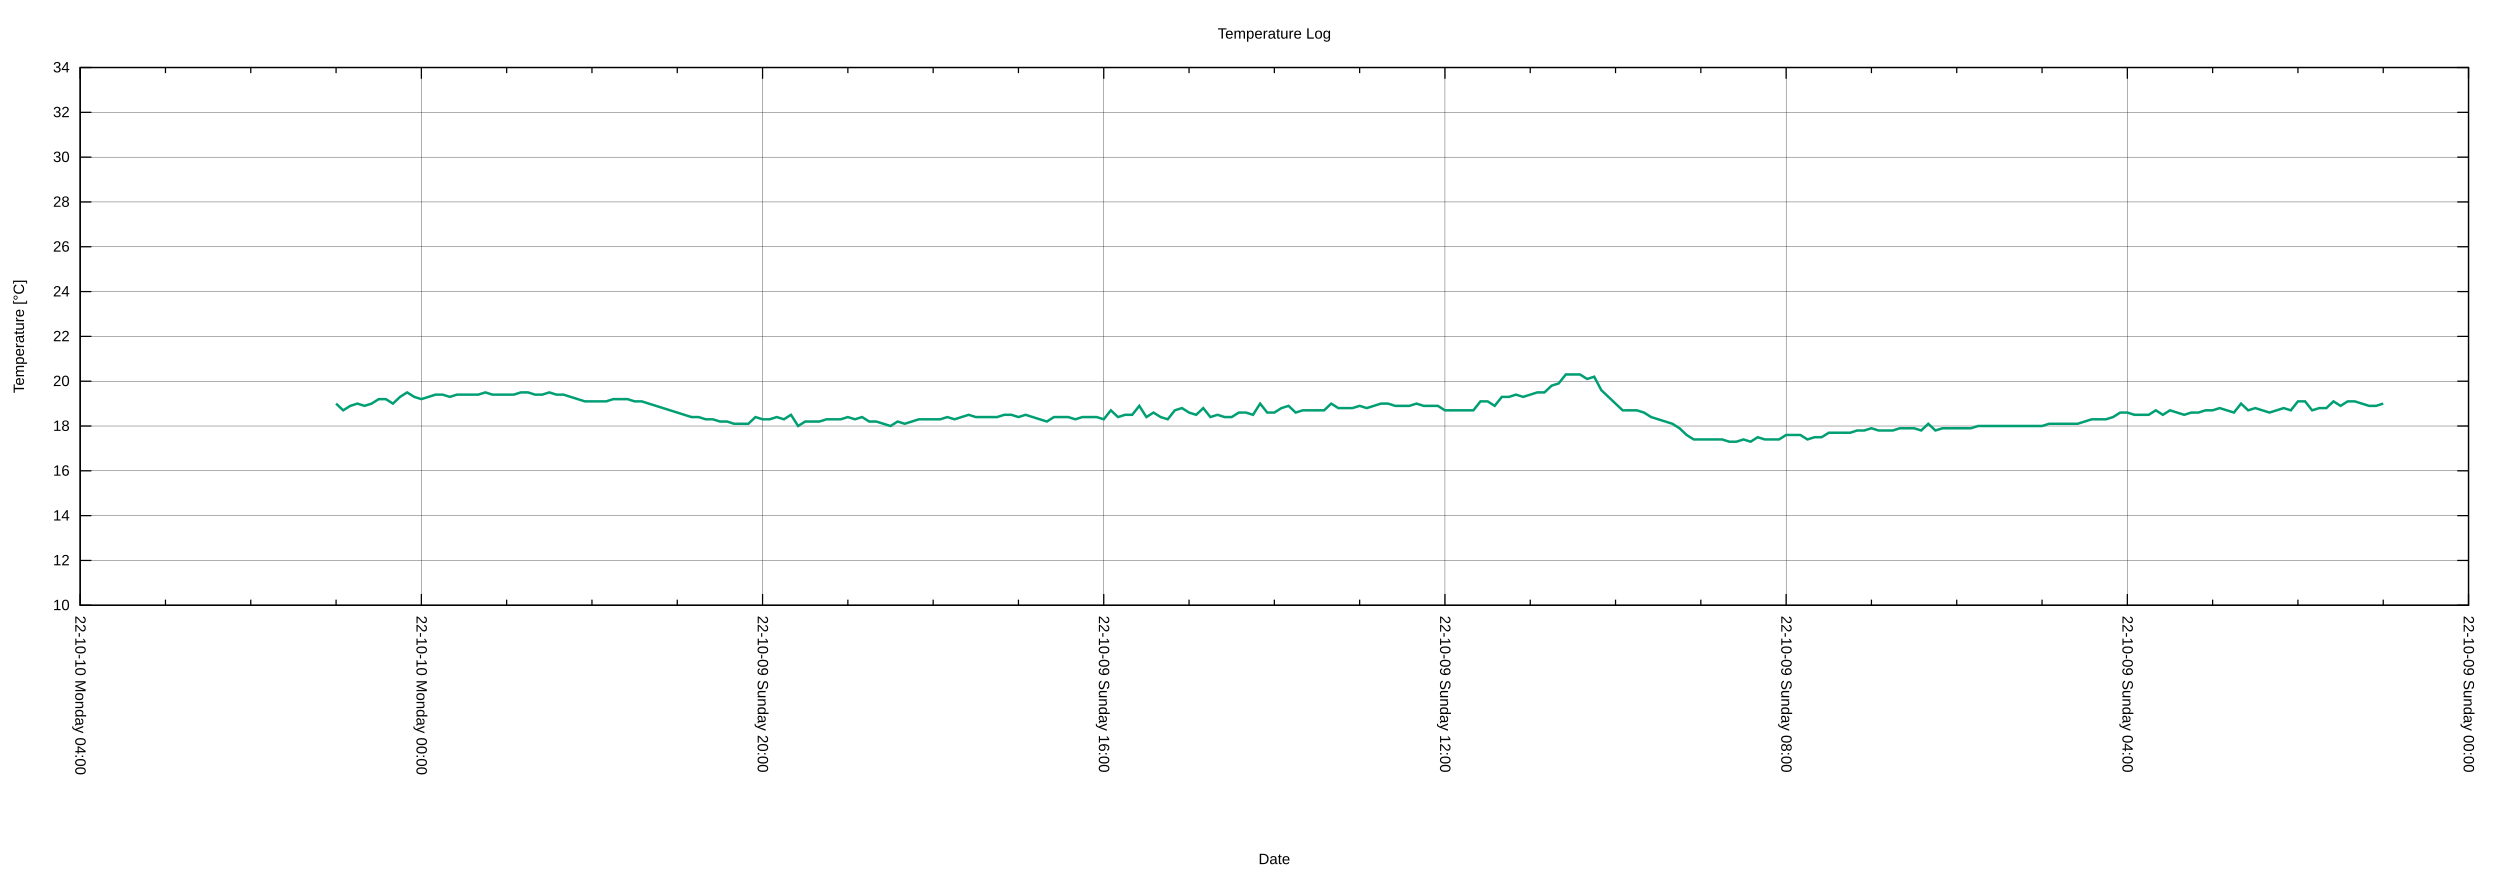
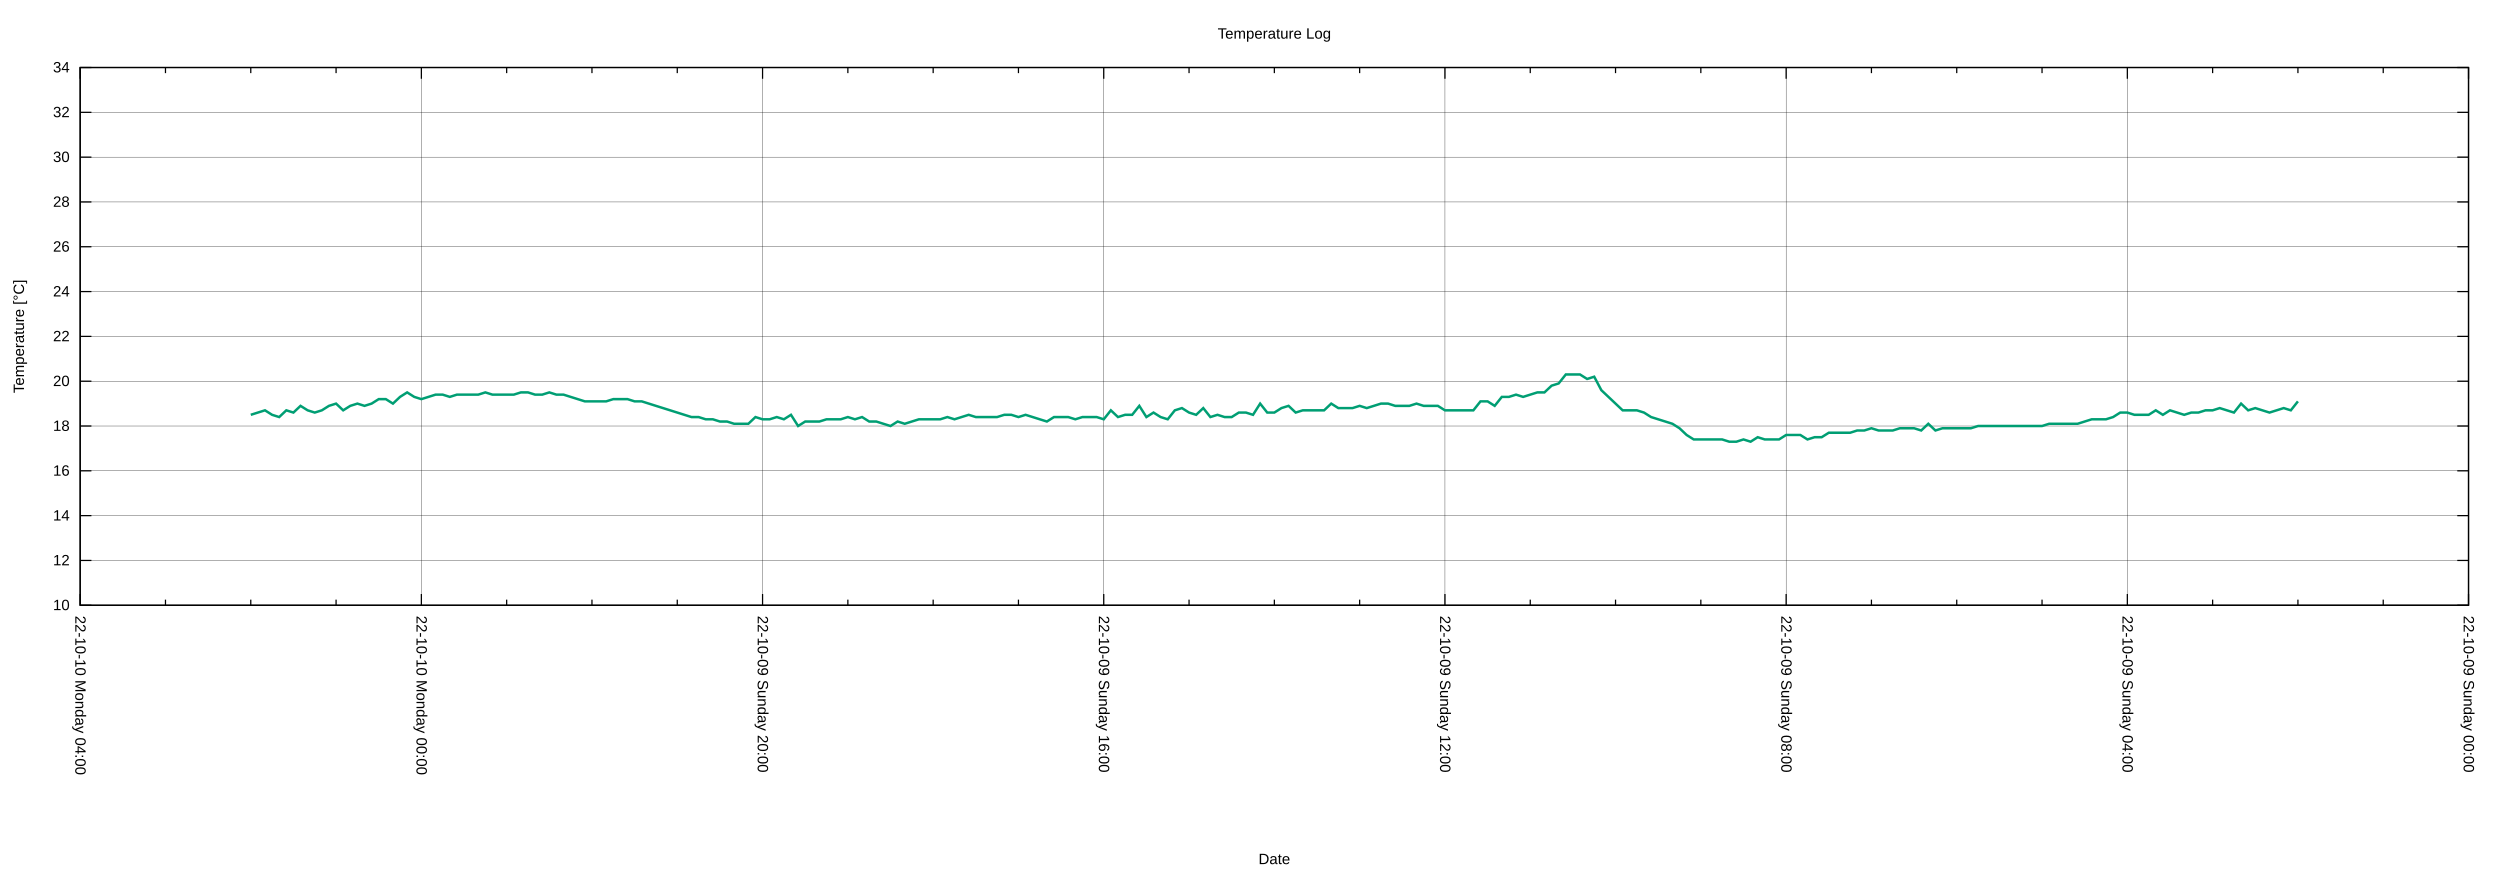
<svg xmlns="http://www.w3.org/2000/svg" xmlns:xlink="http://www.w3.org/1999/xlink" width="2000" height="700" viewBox="0 0 2000 700">
  <g id="gnuplot_canvas">
    <rect x="0" y="0" width="2000" height="700" fill="none" />
    <defs>
      <circle id="gpDot" r="0.5" stroke-width="0.5" stroke="currentColor" />
      <path id="gpPt0" stroke-width="0.222" stroke="currentColor" d="M-1,0 h2 M0,-1 v2" />
      <path id="gpPt1" stroke-width="0.222" stroke="currentColor" d="M-1,-1 L1,1 M1,-1 L-1,1" />
      <path id="gpPt2" stroke-width="0.222" stroke="currentColor" d="M-1,0 L1,0 M0,-1 L0,1 M-1,-1 L1,1 M-1,1 L1,-1" />
      <rect id="gpPt3" stroke-width="0.222" stroke="currentColor" x="-1" y="-1" width="2" height="2" />
      <rect id="gpPt4" stroke-width="0.222" stroke="currentColor" fill="currentColor" x="-1" y="-1" width="2" height="2" />
      <circle id="gpPt5" stroke-width="0.222" stroke="currentColor" cx="0" cy="0" r="1" />
      <use xlink:href="#gpPt5" id="gpPt6" fill="currentColor" stroke="none" />
      <path id="gpPt7" stroke-width="0.222" stroke="currentColor" d="M0,-1.33 L-1.33,0.67 L1.33,0.67 z" />
      <use xlink:href="#gpPt7" id="gpPt8" fill="currentColor" stroke="none" />
      <use xlink:href="#gpPt7" id="gpPt9" stroke="currentColor" transform="rotate(180)" />
      <use xlink:href="#gpPt9" id="gpPt10" fill="currentColor" stroke="none" />
      <use xlink:href="#gpPt3" id="gpPt11" stroke="currentColor" transform="rotate(45)" />
      <use xlink:href="#gpPt11" id="gpPt12" fill="currentColor" stroke="none" />
      <path id="gpPt13" stroke-width="0.222" stroke="currentColor" d="M0,1.330 L1.265,0.411 L0.782,-1.067 L-0.782,-1.076 L-1.265,0.411 z" />
      <use xlink:href="#gpPt13" id="gpPt14" fill="currentColor" stroke="none" />
      <filter id="textbox" filterUnits="objectBoundingBox" x="0" y="0" height="1" width="1">
        <feFlood flood-color="white" flood-opacity="1" result="bgnd" />
        <feComposite in="SourceGraphic" in2="bgnd" operator="atop" />
      </filter>
      <filter id="greybox" filterUnits="objectBoundingBox" x="0" y="0" height="1" width="1">
        <feFlood flood-color="lightgrey" flood-opacity="1" result="grey" />
        <feComposite in="SourceGraphic" in2="grey" operator="atop" />
      </filter>
    </defs>
    <g fill="none" color="white" stroke="currentColor" stroke-width="1.00" stroke-linecap="butt" stroke-linejoin="miter">
</g>
    <g fill="none" color="black" stroke="currentColor" stroke-width="1.00" stroke-linecap="butt" stroke-linejoin="miter">
</g>
    <g fill="none" color="black" stroke="black" stroke-width="0.25" stroke-linecap="butt" stroke-linejoin="miter">
</g>
    <g fill="none" color="black" stroke="currentColor" stroke-width="0.25" stroke-linecap="butt" stroke-linejoin="miter">
      <path stroke="black" class="gridline" d="M64.14,484.21 L1974.82,484.21  " />
    </g>
    <g fill="none" color="black" stroke="black" stroke-width="1.00" stroke-linecap="butt" stroke-linejoin="miter">
</g>
    <g fill="none" color="black" stroke="currentColor" stroke-width="1.00" stroke-linecap="butt" stroke-linejoin="miter">
      <path stroke="black" d="M64.14,484.21 L73.14,484.21 M1974.82,484.21 L1965.82,484.21  " />
      <g transform="translate(55.75,488.11)" stroke="none" fill="black" font-family="Arial" font-size="12.00" text-anchor="end">
        <text>
          <tspan font-family="Arial"> 10</tspan>
        </text>
      </g>
    </g>
    <g fill="none" color="black" stroke="currentColor" stroke-width="1.00" stroke-linecap="butt" stroke-linejoin="miter">
</g>
    <g fill="none" color="black" stroke="black" stroke-width="0.25" stroke-linecap="butt" stroke-linejoin="miter">
</g>
    <g fill="none" color="black" stroke="currentColor" stroke-width="0.25" stroke-linecap="butt" stroke-linejoin="miter">
      <path stroke="black" class="gridline" d="M64.14,448.36 L1974.82,448.36  " />
    </g>
    <g fill="none" color="black" stroke="black" stroke-width="1.00" stroke-linecap="butt" stroke-linejoin="miter">
</g>
    <g fill="none" color="black" stroke="currentColor" stroke-width="1.00" stroke-linecap="butt" stroke-linejoin="miter">
      <path stroke="black" d="M64.14,448.36 L73.14,448.36 M1974.82,448.36 L1965.82,448.36  " />
      <g transform="translate(55.75,452.26)" stroke="none" fill="black" font-family="Arial" font-size="12.00" text-anchor="end">
        <text>
          <tspan font-family="Arial"> 12</tspan>
        </text>
      </g>
    </g>
    <g fill="none" color="black" stroke="currentColor" stroke-width="1.00" stroke-linecap="butt" stroke-linejoin="miter">
</g>
    <g fill="none" color="black" stroke="black" stroke-width="0.25" stroke-linecap="butt" stroke-linejoin="miter">
</g>
    <g fill="none" color="black" stroke="currentColor" stroke-width="0.25" stroke-linecap="butt" stroke-linejoin="miter">
      <path stroke="black" class="gridline" d="M64.14,412.51 L1974.82,412.51  " />
    </g>
    <g fill="none" color="black" stroke="black" stroke-width="1.00" stroke-linecap="butt" stroke-linejoin="miter">
</g>
    <g fill="none" color="black" stroke="currentColor" stroke-width="1.00" stroke-linecap="butt" stroke-linejoin="miter">
      <path stroke="black" d="M64.14,412.51 L73.14,412.51 M1974.82,412.51 L1965.82,412.51  " />
      <g transform="translate(55.75,416.41)" stroke="none" fill="black" font-family="Arial" font-size="12.00" text-anchor="end">
        <text>
          <tspan font-family="Arial"> 14</tspan>
        </text>
      </g>
    </g>
    <g fill="none" color="black" stroke="currentColor" stroke-width="1.00" stroke-linecap="butt" stroke-linejoin="miter">
</g>
    <g fill="none" color="black" stroke="black" stroke-width="0.25" stroke-linecap="butt" stroke-linejoin="miter">
</g>
    <g fill="none" color="black" stroke="currentColor" stroke-width="0.25" stroke-linecap="butt" stroke-linejoin="miter">
      <path stroke="black" class="gridline" d="M64.14,376.66 L1974.82,376.66  " />
    </g>
    <g fill="none" color="black" stroke="black" stroke-width="1.00" stroke-linecap="butt" stroke-linejoin="miter">
</g>
    <g fill="none" color="black" stroke="currentColor" stroke-width="1.00" stroke-linecap="butt" stroke-linejoin="miter">
      <path stroke="black" d="M64.14,376.66 L73.14,376.66 M1974.82,376.66 L1965.82,376.66  " />
      <g transform="translate(55.75,380.56)" stroke="none" fill="black" font-family="Arial" font-size="12.00" text-anchor="end">
        <text>
          <tspan font-family="Arial"> 16</tspan>
        </text>
      </g>
    </g>
    <g fill="none" color="black" stroke="currentColor" stroke-width="1.00" stroke-linecap="butt" stroke-linejoin="miter">
</g>
    <g fill="none" color="black" stroke="black" stroke-width="0.25" stroke-linecap="butt" stroke-linejoin="miter">
</g>
    <g fill="none" color="black" stroke="currentColor" stroke-width="0.25" stroke-linecap="butt" stroke-linejoin="miter">
      <path stroke="black" class="gridline" d="M64.14,340.81 L1974.82,340.81  " />
    </g>
    <g fill="none" color="black" stroke="black" stroke-width="1.00" stroke-linecap="butt" stroke-linejoin="miter">
</g>
    <g fill="none" color="black" stroke="currentColor" stroke-width="1.00" stroke-linecap="butt" stroke-linejoin="miter">
      <path stroke="black" d="M64.14,340.81 L73.14,340.81 M1974.82,340.81 L1965.82,340.81  " />
      <g transform="translate(55.75,344.71)" stroke="none" fill="black" font-family="Arial" font-size="12.00" text-anchor="end">
        <text>
          <tspan font-family="Arial"> 18</tspan>
        </text>
      </g>
    </g>
    <g fill="none" color="black" stroke="currentColor" stroke-width="1.00" stroke-linecap="butt" stroke-linejoin="miter">
</g>
    <g fill="none" color="black" stroke="black" stroke-width="0.25" stroke-linecap="butt" stroke-linejoin="miter">
</g>
    <g fill="none" color="black" stroke="currentColor" stroke-width="0.25" stroke-linecap="butt" stroke-linejoin="miter">
      <path stroke="black" class="gridline" d="M64.14,304.96 L1974.82,304.96  " />
    </g>
    <g fill="none" color="black" stroke="black" stroke-width="1.00" stroke-linecap="butt" stroke-linejoin="miter">
</g>
    <g fill="none" color="black" stroke="currentColor" stroke-width="1.00" stroke-linecap="butt" stroke-linejoin="miter">
      <path stroke="black" d="M64.14,304.96 L73.14,304.96 M1974.82,304.96 L1965.82,304.96  " />
      <g transform="translate(55.75,308.86)" stroke="none" fill="black" font-family="Arial" font-size="12.00" text-anchor="end">
        <text>
          <tspan font-family="Arial"> 20</tspan>
        </text>
      </g>
    </g>
    <g fill="none" color="black" stroke="currentColor" stroke-width="1.00" stroke-linecap="butt" stroke-linejoin="miter">
</g>
    <g fill="none" color="black" stroke="black" stroke-width="0.25" stroke-linecap="butt" stroke-linejoin="miter">
</g>
    <g fill="none" color="black" stroke="currentColor" stroke-width="0.25" stroke-linecap="butt" stroke-linejoin="miter">
      <path stroke="black" class="gridline" d="M64.14,269.11 L1974.82,269.11  " />
    </g>
    <g fill="none" color="black" stroke="black" stroke-width="1.00" stroke-linecap="butt" stroke-linejoin="miter">
</g>
    <g fill="none" color="black" stroke="currentColor" stroke-width="1.00" stroke-linecap="butt" stroke-linejoin="miter">
      <path stroke="black" d="M64.14,269.11 L73.14,269.11 M1974.82,269.11 L1965.82,269.11  " />
      <g transform="translate(55.75,273.01)" stroke="none" fill="black" font-family="Arial" font-size="12.00" text-anchor="end">
        <text>
          <tspan font-family="Arial"> 22</tspan>
        </text>
      </g>
    </g>
    <g fill="none" color="black" stroke="currentColor" stroke-width="1.00" stroke-linecap="butt" stroke-linejoin="miter">
</g>
    <g fill="none" color="black" stroke="black" stroke-width="0.25" stroke-linecap="butt" stroke-linejoin="miter">
</g>
    <g fill="none" color="black" stroke="currentColor" stroke-width="0.25" stroke-linecap="butt" stroke-linejoin="miter">
      <path stroke="black" class="gridline" d="M64.14,233.26 L1974.82,233.26  " />
    </g>
    <g fill="none" color="black" stroke="black" stroke-width="1.00" stroke-linecap="butt" stroke-linejoin="miter">
</g>
    <g fill="none" color="black" stroke="currentColor" stroke-width="1.00" stroke-linecap="butt" stroke-linejoin="miter">
      <path stroke="black" d="M64.14,233.26 L73.14,233.26 M1974.82,233.26 L1965.82,233.26  " />
      <g transform="translate(55.75,237.16)" stroke="none" fill="black" font-family="Arial" font-size="12.00" text-anchor="end">
        <text>
          <tspan font-family="Arial"> 24</tspan>
        </text>
      </g>
    </g>
    <g fill="none" color="black" stroke="currentColor" stroke-width="1.00" stroke-linecap="butt" stroke-linejoin="miter">
</g>
    <g fill="none" color="black" stroke="black" stroke-width="0.25" stroke-linecap="butt" stroke-linejoin="miter">
</g>
    <g fill="none" color="black" stroke="currentColor" stroke-width="0.25" stroke-linecap="butt" stroke-linejoin="miter">
      <path stroke="black" class="gridline" d="M64.14,197.41 L1974.82,197.41  " />
    </g>
    <g fill="none" color="black" stroke="black" stroke-width="1.00" stroke-linecap="butt" stroke-linejoin="miter">
</g>
    <g fill="none" color="black" stroke="currentColor" stroke-width="1.00" stroke-linecap="butt" stroke-linejoin="miter">
      <path stroke="black" d="M64.14,197.41 L73.14,197.41 M1974.82,197.41 L1965.82,197.41  " />
      <g transform="translate(55.75,201.31)" stroke="none" fill="black" font-family="Arial" font-size="12.00" text-anchor="end">
        <text>
          <tspan font-family="Arial"> 26</tspan>
        </text>
      </g>
    </g>
    <g fill="none" color="black" stroke="currentColor" stroke-width="1.00" stroke-linecap="butt" stroke-linejoin="miter">
</g>
    <g fill="none" color="black" stroke="black" stroke-width="0.25" stroke-linecap="butt" stroke-linejoin="miter">
</g>
    <g fill="none" color="black" stroke="currentColor" stroke-width="0.25" stroke-linecap="butt" stroke-linejoin="miter">
      <path stroke="black" class="gridline" d="M64.14,161.56 L1974.82,161.56  " />
    </g>
    <g fill="none" color="black" stroke="black" stroke-width="1.00" stroke-linecap="butt" stroke-linejoin="miter">
</g>
    <g fill="none" color="black" stroke="currentColor" stroke-width="1.00" stroke-linecap="butt" stroke-linejoin="miter">
      <path stroke="black" d="M64.14,161.56 L73.14,161.56 M1974.82,161.56 L1965.82,161.56  " />
      <g transform="translate(55.75,165.46)" stroke="none" fill="black" font-family="Arial" font-size="12.00" text-anchor="end">
        <text>
          <tspan font-family="Arial"> 28</tspan>
        </text>
      </g>
    </g>
    <g fill="none" color="black" stroke="currentColor" stroke-width="1.00" stroke-linecap="butt" stroke-linejoin="miter">
</g>
    <g fill="none" color="black" stroke="black" stroke-width="0.25" stroke-linecap="butt" stroke-linejoin="miter">
</g>
    <g fill="none" color="black" stroke="currentColor" stroke-width="0.25" stroke-linecap="butt" stroke-linejoin="miter">
      <path stroke="black" class="gridline" d="M64.14,125.71 L1974.82,125.71  " />
    </g>
    <g fill="none" color="black" stroke="black" stroke-width="1.00" stroke-linecap="butt" stroke-linejoin="miter">
</g>
    <g fill="none" color="black" stroke="currentColor" stroke-width="1.00" stroke-linecap="butt" stroke-linejoin="miter">
      <path stroke="black" d="M64.14,125.71 L73.14,125.71 M1974.82,125.71 L1965.82,125.71  " />
      <g transform="translate(55.75,129.61)" stroke="none" fill="black" font-family="Arial" font-size="12.00" text-anchor="end">
        <text>
          <tspan font-family="Arial"> 30</tspan>
        </text>
      </g>
    </g>
    <g fill="none" color="black" stroke="currentColor" stroke-width="1.00" stroke-linecap="butt" stroke-linejoin="miter">
</g>
    <g fill="none" color="black" stroke="black" stroke-width="0.25" stroke-linecap="butt" stroke-linejoin="miter">
</g>
    <g fill="none" color="black" stroke="currentColor" stroke-width="0.25" stroke-linecap="butt" stroke-linejoin="miter">
      <path stroke="black" class="gridline" d="M64.14,89.86 L1974.82,89.86  " />
    </g>
    <g fill="none" color="black" stroke="black" stroke-width="1.00" stroke-linecap="butt" stroke-linejoin="miter">
</g>
    <g fill="none" color="black" stroke="currentColor" stroke-width="1.00" stroke-linecap="butt" stroke-linejoin="miter">
      <path stroke="black" d="M64.14,89.86 L73.14,89.86 M1974.82,89.86 L1965.82,89.86  " />
      <g transform="translate(55.75,93.76)" stroke="none" fill="black" font-family="Arial" font-size="12.00" text-anchor="end">
        <text>
          <tspan font-family="Arial"> 32</tspan>
        </text>
      </g>
    </g>
    <g fill="none" color="black" stroke="currentColor" stroke-width="1.00" stroke-linecap="butt" stroke-linejoin="miter">
</g>
    <g fill="none" color="black" stroke="black" stroke-width="0.25" stroke-linecap="butt" stroke-linejoin="miter">
</g>
    <g fill="none" color="black" stroke="currentColor" stroke-width="0.25" stroke-linecap="butt" stroke-linejoin="miter">
      <path stroke="black" class="gridline" d="M64.14,54.01 L1974.82,54.01  " />
    </g>
    <g fill="none" color="black" stroke="black" stroke-width="1.00" stroke-linecap="butt" stroke-linejoin="miter">
</g>
    <g fill="none" color="black" stroke="currentColor" stroke-width="1.00" stroke-linecap="butt" stroke-linejoin="miter">
      <path stroke="black" d="M64.14,54.01 L73.14,54.01 M1974.82,54.01 L1965.82,54.01  " />
      <g transform="translate(55.75,57.91)" stroke="none" fill="black" font-family="Arial" font-size="12.00" text-anchor="end">
        <text>
          <tspan font-family="Arial"> 34</tspan>
        </text>
      </g>
    </g>
    <g fill="none" color="black" stroke="currentColor" stroke-width="1.00" stroke-linecap="butt" stroke-linejoin="miter">
</g>
    <g fill="none" color="black" stroke="black" stroke-width="0.25" stroke-linecap="butt" stroke-linejoin="miter">
</g>
    <g fill="none" color="black" stroke="currentColor" stroke-width="0.25" stroke-linecap="butt" stroke-linejoin="miter">
      <path stroke="black" class="gridline" d="M1974.82,484.21 L1974.82,54.01  " />
    </g>
    <g fill="none" color="black" stroke="black" stroke-width="1.00" stroke-linecap="butt" stroke-linejoin="miter">
</g>
    <g fill="none" color="black" stroke="currentColor" stroke-width="1.00" stroke-linecap="butt" stroke-linejoin="miter">
      <path stroke="black" d="M1974.82,484.21 L1974.82,475.21 M1974.82,54.01 L1974.82,63.01  " />
      <g transform="translate(1970.92,492.60) rotate(90)" stroke="none" fill="black" font-family="Arial" font-size="12.00" text-anchor="start">
        <text>
          <tspan font-family="Arial">22-10-09 Sunday 00:00</tspan>
        </text>
      </g>
    </g>
    <g fill="none" color="black" stroke="currentColor" stroke-width="1.00" stroke-linecap="butt" stroke-linejoin="miter">
      <path stroke="black" d="M1906.58,484.21 L1906.58,479.71 M1906.58,54.01 L1906.58,58.51 M1838.34,484.21 L1838.34,479.71 M1838.34,54.01 L1838.34,58.51   M1770.10,484.21 L1770.10,479.71 M1770.10,54.01 L1770.10,58.51  " />
    </g>
    <g fill="none" color="black" stroke="black" stroke-width="0.25" stroke-linecap="butt" stroke-linejoin="miter">
</g>
    <g fill="none" color="black" stroke="currentColor" stroke-width="0.25" stroke-linecap="butt" stroke-linejoin="miter">
      <path stroke="black" class="gridline" d="M1701.87,484.21 L1701.87,54.01  " />
    </g>
    <g fill="none" color="black" stroke="black" stroke-width="1.00" stroke-linecap="butt" stroke-linejoin="miter">
</g>
    <g fill="none" color="black" stroke="currentColor" stroke-width="1.00" stroke-linecap="butt" stroke-linejoin="miter">
      <path stroke="black" d="M1701.87,484.21 L1701.87,475.21 M1701.87,54.01 L1701.87,63.01  " />
      <g transform="translate(1697.97,492.60) rotate(90)" stroke="none" fill="black" font-family="Arial" font-size="12.00" text-anchor="start">
        <text>
          <tspan font-family="Arial">22-10-09 Sunday 04:00</tspan>
        </text>
      </g>
    </g>
    <g fill="none" color="black" stroke="currentColor" stroke-width="1.00" stroke-linecap="butt" stroke-linejoin="miter">
      <path stroke="black" d="M1633.63,484.21 L1633.63,479.71 M1633.63,54.01 L1633.63,58.51 M1565.39,484.21 L1565.39,479.71 M1565.39,54.01 L1565.39,58.51   M1497.15,484.21 L1497.15,479.71 M1497.15,54.01 L1497.15,58.51  " />
    </g>
    <g fill="none" color="black" stroke="black" stroke-width="0.25" stroke-linecap="butt" stroke-linejoin="miter">
</g>
    <g fill="none" color="black" stroke="currentColor" stroke-width="0.25" stroke-linecap="butt" stroke-linejoin="miter">
      <path stroke="black" class="gridline" d="M1428.91,484.21 L1428.91,54.01  " />
    </g>
    <g fill="none" color="black" stroke="black" stroke-width="1.00" stroke-linecap="butt" stroke-linejoin="miter">
</g>
    <g fill="none" color="black" stroke="currentColor" stroke-width="1.00" stroke-linecap="butt" stroke-linejoin="miter">
      <path stroke="black" d="M1428.91,484.21 L1428.91,475.21 M1428.91,54.01 L1428.91,63.01  " />
      <g transform="translate(1425.01,492.60) rotate(90)" stroke="none" fill="black" font-family="Arial" font-size="12.00" text-anchor="start">
        <text>
          <tspan font-family="Arial">22-10-09 Sunday 08:00</tspan>
        </text>
      </g>
    </g>
    <g fill="none" color="black" stroke="currentColor" stroke-width="1.00" stroke-linecap="butt" stroke-linejoin="miter">
      <path stroke="black" d="M1360.67,484.21 L1360.67,479.71 M1360.67,54.01 L1360.67,58.51 M1292.43,484.21 L1292.43,479.71 M1292.43,54.01 L1292.43,58.51   M1224.20,484.21 L1224.20,479.71 M1224.20,54.01 L1224.20,58.51  " />
    </g>
    <g fill="none" color="black" stroke="black" stroke-width="0.25" stroke-linecap="butt" stroke-linejoin="miter">
</g>
    <g fill="none" color="black" stroke="currentColor" stroke-width="0.25" stroke-linecap="butt" stroke-linejoin="miter">
      <path stroke="black" class="gridline" d="M1155.96,484.21 L1155.96,54.01  " />
    </g>
    <g fill="none" color="black" stroke="black" stroke-width="1.00" stroke-linecap="butt" stroke-linejoin="miter">
</g>
    <g fill="none" color="black" stroke="currentColor" stroke-width="1.00" stroke-linecap="butt" stroke-linejoin="miter">
      <path stroke="black" d="M1155.96,484.21 L1155.96,475.21 M1155.96,54.01 L1155.96,63.01  " />
      <g transform="translate(1152.06,492.60) rotate(90)" stroke="none" fill="black" font-family="Arial" font-size="12.00" text-anchor="start">
        <text>
          <tspan font-family="Arial">22-10-09 Sunday 12:00</tspan>
        </text>
      </g>
    </g>
    <g fill="none" color="black" stroke="currentColor" stroke-width="1.00" stroke-linecap="butt" stroke-linejoin="miter">
      <path stroke="black" d="M1087.72,484.21 L1087.72,479.71 M1087.72,54.01 L1087.72,58.51 M1019.48,484.21 L1019.48,479.71 M1019.48,54.01 L1019.48,58.51   M951.24,484.21 L951.24,479.71 M951.24,54.01 L951.24,58.51  " />
    </g>
    <g fill="none" color="black" stroke="black" stroke-width="0.25" stroke-linecap="butt" stroke-linejoin="miter">
</g>
    <g fill="none" color="black" stroke="currentColor" stroke-width="0.25" stroke-linecap="butt" stroke-linejoin="miter">
      <path stroke="black" class="gridline" d="M883.00,484.21 L883.00,54.01  " />
    </g>
    <g fill="none" color="black" stroke="black" stroke-width="1.00" stroke-linecap="butt" stroke-linejoin="miter">
</g>
    <g fill="none" color="black" stroke="currentColor" stroke-width="1.00" stroke-linecap="butt" stroke-linejoin="miter">
      <path stroke="black" d="M883.00,484.21 L883.00,475.21 M883.00,54.01 L883.00,63.01  " />
      <g transform="translate(879.10,492.60) rotate(90)" stroke="none" fill="black" font-family="Arial" font-size="12.00" text-anchor="start">
        <text>
          <tspan font-family="Arial">22-10-09 Sunday 16:00</tspan>
        </text>
      </g>
    </g>
    <g fill="none" color="black" stroke="currentColor" stroke-width="1.00" stroke-linecap="butt" stroke-linejoin="miter">
      <path stroke="black" d="M814.76,484.21 L814.76,479.71 M814.76,54.01 L814.76,58.51 M746.53,484.21 L746.53,479.71 M746.53,54.01 L746.53,58.51   M678.29,484.21 L678.29,479.71 M678.29,54.01 L678.29,58.51  " />
    </g>
    <g fill="none" color="black" stroke="black" stroke-width="0.25" stroke-linecap="butt" stroke-linejoin="miter">
</g>
    <g fill="none" color="black" stroke="currentColor" stroke-width="0.25" stroke-linecap="butt" stroke-linejoin="miter">
      <path stroke="black" class="gridline" d="M610.05,484.21 L610.05,54.01  " />
    </g>
    <g fill="none" color="black" stroke="black" stroke-width="1.00" stroke-linecap="butt" stroke-linejoin="miter">
</g>
    <g fill="none" color="black" stroke="currentColor" stroke-width="1.00" stroke-linecap="butt" stroke-linejoin="miter">
      <path stroke="black" d="M610.05,484.21 L610.05,475.21 M610.05,54.01 L610.05,63.01  " />
      <g transform="translate(606.15,492.60) rotate(90)" stroke="none" fill="black" font-family="Arial" font-size="12.00" text-anchor="start">
        <text>
          <tspan font-family="Arial">22-10-09 Sunday 20:00</tspan>
        </text>
      </g>
    </g>
    <g fill="none" color="black" stroke="currentColor" stroke-width="1.00" stroke-linecap="butt" stroke-linejoin="miter">
      <path stroke="black" d="M541.81,484.21 L541.81,479.71 M541.81,54.01 L541.81,58.51 M473.57,484.21 L473.57,479.71 M473.57,54.01 L473.57,58.51   M405.33,484.21 L405.33,479.71 M405.33,54.01 L405.33,58.51  " />
    </g>
    <g fill="none" color="black" stroke="black" stroke-width="0.25" stroke-linecap="butt" stroke-linejoin="miter">
</g>
    <g fill="none" color="black" stroke="currentColor" stroke-width="0.25" stroke-linecap="butt" stroke-linejoin="miter">
      <path stroke="black" class="gridline" d="M337.09,484.21 L337.09,54.01  " />
    </g>
    <g fill="none" color="black" stroke="black" stroke-width="1.00" stroke-linecap="butt" stroke-linejoin="miter">
</g>
    <g fill="none" color="black" stroke="currentColor" stroke-width="1.00" stroke-linecap="butt" stroke-linejoin="miter">
      <path stroke="black" d="M337.09,484.21 L337.09,475.21 M337.09,54.01 L337.09,63.01  " />
      <g transform="translate(333.19,492.60) rotate(90)" stroke="none" fill="black" font-family="Arial" font-size="12.00" text-anchor="start">
        <text>
          <tspan font-family="Arial">22-10-10 Monday 00:00</tspan>
        </text>
      </g>
    </g>
    <g fill="none" color="black" stroke="currentColor" stroke-width="1.00" stroke-linecap="butt" stroke-linejoin="miter">
      <path stroke="black" d="M268.86,484.21 L268.86,479.71 M268.86,54.01 L268.86,58.51 M200.62,484.21 L200.62,479.71 M200.62,54.01 L200.62,58.51   M132.38,484.21 L132.38,479.71 M132.38,54.01 L132.38,58.51  " />
    </g>
    <g fill="none" color="black" stroke="black" stroke-width="0.25" stroke-linecap="butt" stroke-linejoin="miter">
</g>
    <g fill="none" color="black" stroke="currentColor" stroke-width="0.25" stroke-linecap="butt" stroke-linejoin="miter">
      <path stroke="black" class="gridline" d="M64.14,484.21 L64.14,54.01  " />
    </g>
    <g fill="none" color="black" stroke="black" stroke-width="1.00" stroke-linecap="butt" stroke-linejoin="miter">
</g>
    <g fill="none" color="black" stroke="currentColor" stroke-width="1.00" stroke-linecap="butt" stroke-linejoin="miter">
      <path stroke="black" d="M64.14,484.21 L64.14,475.21 M64.14,54.01 L64.14,63.01  " />
      <g transform="translate(60.24,492.60) rotate(90)" stroke="none" fill="black" font-family="Arial" font-size="12.00" text-anchor="start">
        <text>
          <tspan font-family="Arial">22-10-10 Monday 04:00</tspan>
        </text>
      </g>
    </g>
    <g fill="none" color="black" stroke="currentColor" stroke-width="1.00" stroke-linecap="butt" stroke-linejoin="miter">
</g>
    <g fill="none" color="black" stroke="currentColor" stroke-width="1.00" stroke-linecap="butt" stroke-linejoin="miter">
      <path stroke="black" d="M64.14,54.01 L64.14,484.21 L1974.82,484.21 L1974.82,54.01 L64.14,54.01 Z  " />
    </g>
    <g fill="none" color="black" stroke="currentColor" stroke-width="1.00" stroke-linecap="butt" stroke-linejoin="miter">
      <g transform="translate(19.18,269.11) rotate(270)" stroke="none" fill="black" font-family="Arial" font-size="12.00" text-anchor="middle">
        <text>
          <tspan font-family="Arial">Temperature [°C]</tspan>
        </text>
      </g>
    </g>
    <g fill="none" color="black" stroke="currentColor" stroke-width="1.00" stroke-linecap="butt" stroke-linejoin="miter">
      <g transform="translate(1019.48,691.30)" stroke="none" fill="black" font-family="Arial" font-size="12.00" text-anchor="middle">
        <text>
          <tspan font-family="Arial">Date</tspan>
        </text>
      </g>
    </g>
    <g fill="none" color="black" stroke="currentColor" stroke-width="1.00" stroke-linecap="butt" stroke-linejoin="miter">
</g>
    <g id="gnuplot_plot_1">
      <g fill="none" color="white" stroke="currentColor" stroke-width="2.00" stroke-linecap="butt" stroke-linejoin="miter">
</g>
      <g fill="none" color="black" stroke="currentColor" stroke-width="2.00" stroke-linecap="butt" stroke-linejoin="miter">
-         <path stroke="rgb(  0, 158, 115)" d="M268.86,322.88 L274.54,328.26 L280.23,324.68 L285.92,322.88 L291.60,324.68 L297.29,322.88 L302.98,319.30 L308.66,319.30   L314.35,322.88 L320.03,317.51 L325.72,313.92 L331.41,317.51 L337.09,319.30 L342.78,317.51 L348.47,315.71 L354.15,315.71   L359.84,317.51 L365.53,315.71 L371.21,315.71 L376.90,315.71 L382.59,315.71 L388.27,313.92 L393.96,315.71 L399.65,315.71   L405.33,315.71 L411.02,315.71 L416.71,313.92 L422.39,313.92 L428.08,315.71 L433.77,315.71 L439.45,313.92 L445.14,315.71   L450.83,315.71 L456.51,317.51 L462.20,319.30 L467.88,321.09 L473.57,321.09 L479.26,321.09 L484.94,321.09 L490.63,319.30   L496.32,319.30 L502.00,319.30 L507.69,321.09 L513.38,321.09 L519.06,322.88 L524.75,324.68 L530.44,326.47 L536.12,328.26   L541.81,330.05 L547.50,331.85 L553.18,333.64 L558.87,333.64 L564.56,335.43 L570.24,335.43 L575.93,337.22 L581.62,337.22   L587.30,339.02 L592.99,339.02 L598.68,339.02 L604.36,333.64 L610.05,335.43 L615.74,335.43 L621.42,333.64 L627.11,335.43   L632.79,331.85 L638.48,340.81 L644.17,337.22 L649.85,337.22 L655.54,337.22 L661.23,335.43 L666.91,335.43 L672.60,335.43   L678.29,333.64 L683.97,335.43 L689.66,333.64 L695.35,337.22 L701.03,337.22 L706.72,339.02 L712.41,340.81 L718.09,337.22   L723.78,339.02 L729.47,337.22 L735.15,335.43 L740.84,335.43 L746.53,335.43 L752.21,335.43 L757.90,333.64 L763.59,335.43   L769.27,333.64 L774.96,331.85 L780.65,333.64 L786.33,333.64 L792.02,333.64 L797.70,333.64 L803.39,331.85 L809.08,331.85   L814.76,333.64 L820.45,331.85 L826.14,333.64 L831.82,335.43 L837.51,337.22 L843.20,333.64 L848.88,333.64 L854.57,333.64   L860.26,335.43 L865.94,333.64 L871.63,333.64 L877.32,333.64 L883.00,335.43 L888.69,328.26 L894.38,333.64 L900.06,331.85   L905.75,331.85 L911.44,324.68 L917.12,333.64 L922.81,330.05 L928.50,333.64 L934.18,335.43 L939.87,328.26 L945.55,326.47   L951.24,330.05 L956.93,331.85 L962.61,326.47 L968.30,333.64 L973.99,331.85 L979.67,333.64 L985.36,333.64 L991.05,330.05   L996.73,330.05 L1002.42,331.85 L1008.11,322.88 L1013.79,330.05 L1019.48,330.05 L1025.17,326.47 L1030.85,324.68 L1036.54,330.05   L1042.23,328.26 L1047.91,328.26 L1053.60,328.26 L1059.29,328.26 L1064.97,322.88 L1070.66,326.47 L1076.35,326.47 L1082.03,326.47   L1087.72,324.68 L1093.41,326.47 L1099.09,324.68 L1104.78,322.88 L1110.46,322.88 L1116.15,324.68 L1121.84,324.68 L1127.52,324.68   L1133.21,322.88 L1138.90,324.68 L1144.58,324.68 L1150.27,324.68 L1155.96,328.26 L1161.64,328.26 L1167.33,328.26 L1173.02,328.26   L1178.70,328.26 L1184.39,321.09 L1190.08,321.09 L1195.76,324.68 L1201.45,317.51 L1207.14,317.51 L1212.82,315.71 L1218.51,317.51   L1224.20,315.71 L1229.88,313.92 L1235.57,313.92 L1241.26,308.54 L1246.94,306.75 L1252.63,299.58 L1258.32,299.58 L1264.00,299.58   L1269.69,303.17 L1275.37,301.37 L1281.06,312.13 L1286.75,317.51 L1292.43,322.88 L1298.12,328.26 L1303.81,328.26 L1309.49,328.26   L1315.18,330.05 L1320.87,333.64 L1326.55,335.43 L1332.24,337.22 L1337.93,339.02 L1343.61,342.60 L1349.30,347.98 L1354.99,351.56   L1360.67,351.56 L1366.36,351.56 L1372.05,351.56 L1377.73,351.56 L1383.42,353.36 L1389.11,353.36 L1394.79,351.56 L1400.48,353.36   L1406.17,349.77 L1411.85,351.56 L1417.54,351.56 L1423.22,351.56 L1428.91,347.98 L1434.60,347.98 L1440.28,347.98 L1445.97,351.56   L1451.66,349.77 L1457.34,349.77 L1463.03,346.19 L1468.72,346.19 L1474.40,346.19 L1480.09,346.19 L1485.78,344.39 L1491.46,344.39   L1497.15,342.60 L1502.84,344.39 L1508.52,344.39 L1514.21,344.39 L1519.90,342.60 L1525.58,342.60 L1531.27,342.60 L1536.96,344.39   L1542.64,339.02 L1548.33,344.39 L1554.02,342.60 L1559.70,342.60 L1565.39,342.60 L1571.08,342.60 L1576.76,342.60 L1582.45,340.81   L1588.13,340.81 L1593.82,340.81 L1599.51,340.81 L1605.19,340.81 L1610.88,340.81 L1616.57,340.81 L1622.25,340.81 L1627.94,340.81   L1633.63,340.81 L1639.31,339.02 L1645.00,339.02 L1650.69,339.02 L1656.37,339.02 L1662.06,339.02 L1667.75,337.22 L1673.43,335.43   L1679.12,335.43 L1684.81,335.43 L1690.49,333.64 L1696.18,330.05 L1701.87,330.05 L1707.55,331.85 L1713.24,331.85 L1718.93,331.85   L1724.61,328.26 L1730.30,331.85 L1735.99,328.26 L1741.67,330.05 L1747.36,331.85 L1753.04,330.05 L1758.73,330.05 L1764.42,328.26   L1770.10,328.26 L1775.79,326.47 L1781.48,328.26 L1787.16,330.05 L1792.85,322.88 L1798.54,328.26 L1804.22,326.47 L1809.91,328.26   L1815.60,330.05 L1821.28,328.26 L1826.97,326.47 L1832.66,328.26 L1838.34,321.09 L1844.03,321.09 L1849.72,328.26 L1855.40,326.47   L1861.09,326.47 L1866.78,321.09 L1872.46,324.68 L1878.15,321.09 L1883.84,321.09 L1889.52,322.88 L1895.21,324.68 L1900.89,324.68   L1906.58,322.88  " />
+         <path stroke="rgb(  0, 158, 115)" d="M200.62,331.85 L206.30,330.05 L211.99,328.26 L217.68,331.85 L223.36,333.64 L229.05,328.26 L234.74,330.05 L240.42,324.68   L246.11,328.26 L251.80,330.05 L257.48,328.26 L263.17,324.68 L268.86,322.88 L274.54,328.26 L280.23,324.68 L285.92,322.88   L291.60,324.68 L297.29,322.88 L302.98,319.30 L308.66,319.30 L314.35,322.88 L320.03,317.51 L325.72,313.92 L331.41,317.51   L337.09,319.30 L342.78,317.51 L348.47,315.71 L354.15,315.71 L359.84,317.51 L365.53,315.71 L371.21,315.71 L376.90,315.71   L382.59,315.71 L388.27,313.92 L393.96,315.71 L399.65,315.71 L405.33,315.71 L411.02,315.71 L416.71,313.92 L422.39,313.92   L428.08,315.71 L433.77,315.71 L439.45,313.92 L445.14,315.71 L450.83,315.71 L456.51,317.51 L462.20,319.30 L467.88,321.09   L473.57,321.09 L479.26,321.09 L484.94,321.09 L490.63,319.30 L496.32,319.30 L502.00,319.30 L507.69,321.09 L513.38,321.09   L519.06,322.88 L524.75,324.68 L530.44,326.47 L536.12,328.26 L541.81,330.05 L547.50,331.85 L553.18,333.64 L558.87,333.64   L564.56,335.43 L570.24,335.43 L575.93,337.22 L581.62,337.22 L587.30,339.02 L592.99,339.02 L598.68,339.02 L604.36,333.64   L610.05,335.43 L615.74,335.43 L621.42,333.64 L627.11,335.43 L632.79,331.85 L638.48,340.81 L644.17,337.22 L649.85,337.22   L655.54,337.22 L661.23,335.43 L666.91,335.43 L672.60,335.43 L678.29,333.64 L683.97,335.43 L689.66,333.64 L695.35,337.22   L701.03,337.22 L706.72,339.02 L712.41,340.81 L718.09,337.22 L723.78,339.02 L729.47,337.22 L735.15,335.43 L740.84,335.43   L746.53,335.43 L752.21,335.43 L757.90,333.64 L763.59,335.43 L769.27,333.64 L774.96,331.85 L780.65,333.64 L786.33,333.64   L792.02,333.64 L797.70,333.64 L803.39,331.85 L809.08,331.85 L814.76,333.64 L820.45,331.85 L826.14,333.64 L831.82,335.43   L837.51,337.22 L843.20,333.64 L848.88,333.64 L854.57,333.64 L860.26,335.43 L865.94,333.64 L871.63,333.64 L877.32,333.64   L883.00,335.43 L888.69,328.26 L894.38,333.64 L900.06,331.85 L905.75,331.85 L911.44,324.68 L917.12,333.64 L922.81,330.05   L928.50,333.64 L934.18,335.43 L939.87,328.26 L945.55,326.47 L951.24,330.05 L956.93,331.85 L962.61,326.47 L968.30,333.64   L973.99,331.85 L979.67,333.64 L985.36,333.64 L991.05,330.05 L996.73,330.05 L1002.42,331.85 L1008.11,322.88 L1013.79,330.05   L1019.48,330.05 L1025.17,326.47 L1030.85,324.68 L1036.54,330.05 L1042.23,328.26 L1047.91,328.26 L1053.60,328.26 L1059.29,328.26   L1064.97,322.88 L1070.66,326.47 L1076.35,326.47 L1082.03,326.47 L1087.72,324.68 L1093.41,326.47 L1099.09,324.68 L1104.78,322.88   L1110.46,322.88 L1116.15,324.68 L1121.84,324.68 L1127.52,324.68 L1133.21,322.88 L1138.90,324.68 L1144.58,324.68 L1150.27,324.68   L1155.96,328.26 L1161.64,328.26 L1167.33,328.26 L1173.02,328.26 L1178.70,328.26 L1184.39,321.09 L1190.08,321.09 L1195.76,324.68   L1201.45,317.51 L1207.14,317.51 L1212.82,315.71 L1218.51,317.51 L1224.20,315.71 L1229.88,313.92 L1235.57,313.92 L1241.26,308.54   L1246.94,306.75 L1252.63,299.58 L1258.32,299.58 L1264.00,299.58 L1269.69,303.17 L1275.37,301.37 L1281.06,312.13 L1286.75,317.51   L1292.43,322.88 L1298.12,328.26 L1303.81,328.26 L1309.49,328.26 L1315.18,330.05 L1320.87,333.64 L1326.55,335.43 L1332.24,337.22   L1337.93,339.02 L1343.61,342.60 L1349.30,347.98 L1354.99,351.56 L1360.67,351.56 L1366.36,351.56 L1372.05,351.56 L1377.73,351.56   L1383.42,353.36 L1389.11,353.36 L1394.79,351.56 L1400.48,353.36 L1406.17,349.77 L1411.85,351.56 L1417.54,351.56 L1423.22,351.56   L1428.91,347.98 L1434.60,347.98 L1440.28,347.98 L1445.97,351.56 L1451.66,349.77 L1457.34,349.77 L1463.03,346.19 L1468.72,346.19   L1474.40,346.19 L1480.09,346.19 L1485.78,344.39 L1491.46,344.39 L1497.15,342.60 L1502.84,344.39 L1508.52,344.39 L1514.21,344.39   L1519.90,342.60 L1525.58,342.60 L1531.27,342.60 L1536.96,344.39 L1542.64,339.02 L1548.33,344.39 L1554.02,342.60 L1559.70,342.60   L1565.39,342.60 L1571.08,342.60 L1576.76,342.60 L1582.45,340.81 L1588.13,340.81 L1593.82,340.81 L1599.51,340.81 L1605.19,340.81   L1610.88,340.81 L1616.57,340.81 L1622.25,340.81 L1627.94,340.81 L1633.63,340.81 L1639.31,339.02 L1645.00,339.02 L1650.69,339.02   L1656.37,339.02 L1662.06,339.02 L1667.75,337.22 L1673.43,335.43 L1679.12,335.43 L1684.81,335.43 L1690.49,333.64 L1696.18,330.05   L1701.87,330.05 L1707.55,331.85 L1713.24,331.85 L1718.93,331.85 L1724.61,328.26 L1730.30,331.85 L1735.99,328.26 L1741.67,330.05   L1747.36,331.85 L1753.04,330.05 L1758.73,330.05 L1764.42,328.26 L1770.10,328.26 L1775.79,326.47 L1781.48,328.26 L1787.16,330.05   L1792.85,322.88 L1798.54,328.26 L1804.22,326.47 L1809.91,328.26 L1815.60,330.05 L1821.28,328.26 L1826.97,326.47 L1832.66,328.26   L1838.34,321.09  " />
      </g>
    </g>
    <g fill="none" color="black" stroke="currentColor" stroke-width="2.00" stroke-linecap="butt" stroke-linejoin="miter">
</g>
    <g fill="none" color="black" stroke="black" stroke-width="1.00" stroke-linecap="butt" stroke-linejoin="miter">
</g>
    <g fill="none" color="black" stroke="currentColor" stroke-width="1.00" stroke-linecap="butt" stroke-linejoin="miter">
      <path stroke="black" d="M64.14,54.01 L64.14,484.21 L1974.82,484.21 L1974.82,54.01 L64.14,54.01 Z  " />
    </g>
    <g fill="none" color="black" stroke="currentColor" stroke-width="1.00" stroke-linecap="butt" stroke-linejoin="miter">
      <g transform="translate(1019.48,30.91)" stroke="none" fill="black" font-family="Arial" font-size="12.00" text-anchor="middle">
        <text>
          <tspan font-family="Arial">Temperature Log</tspan>
        </text>
      </g>
    </g>
    <g fill="none" color="black" stroke="currentColor" stroke-width="1.00" stroke-linecap="butt" stroke-linejoin="miter">
</g>
  </g>
</svg>
